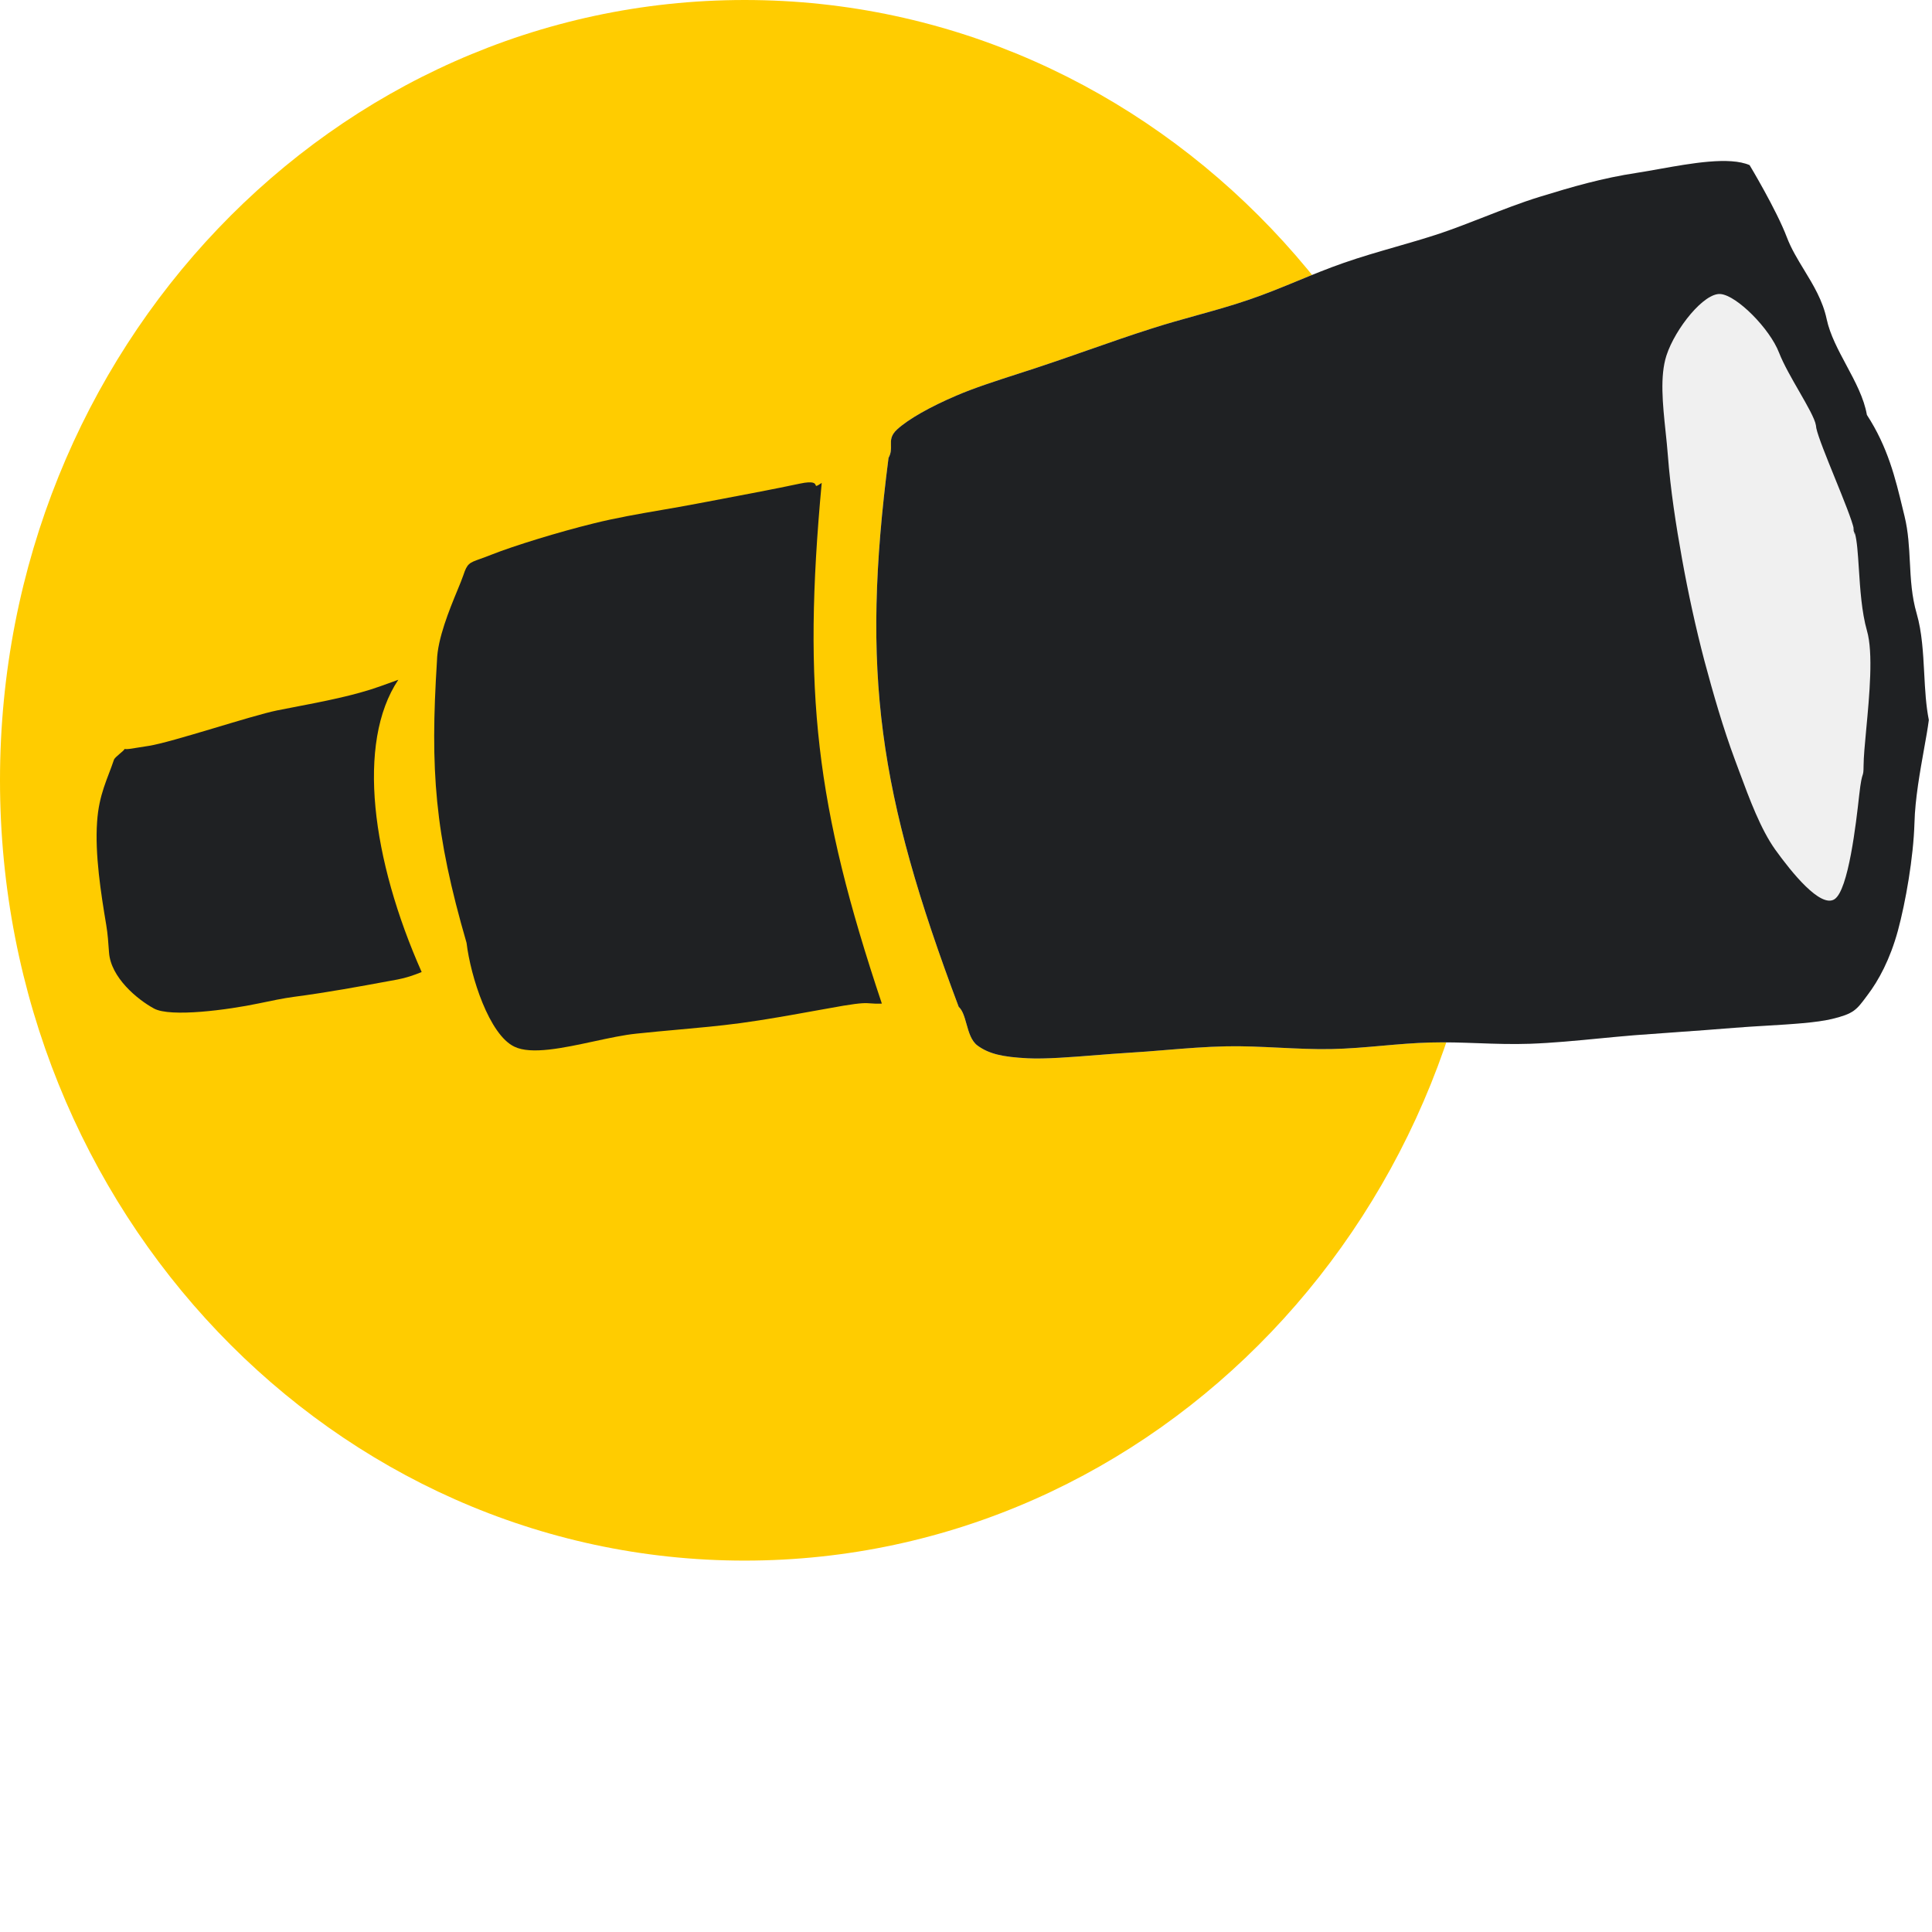
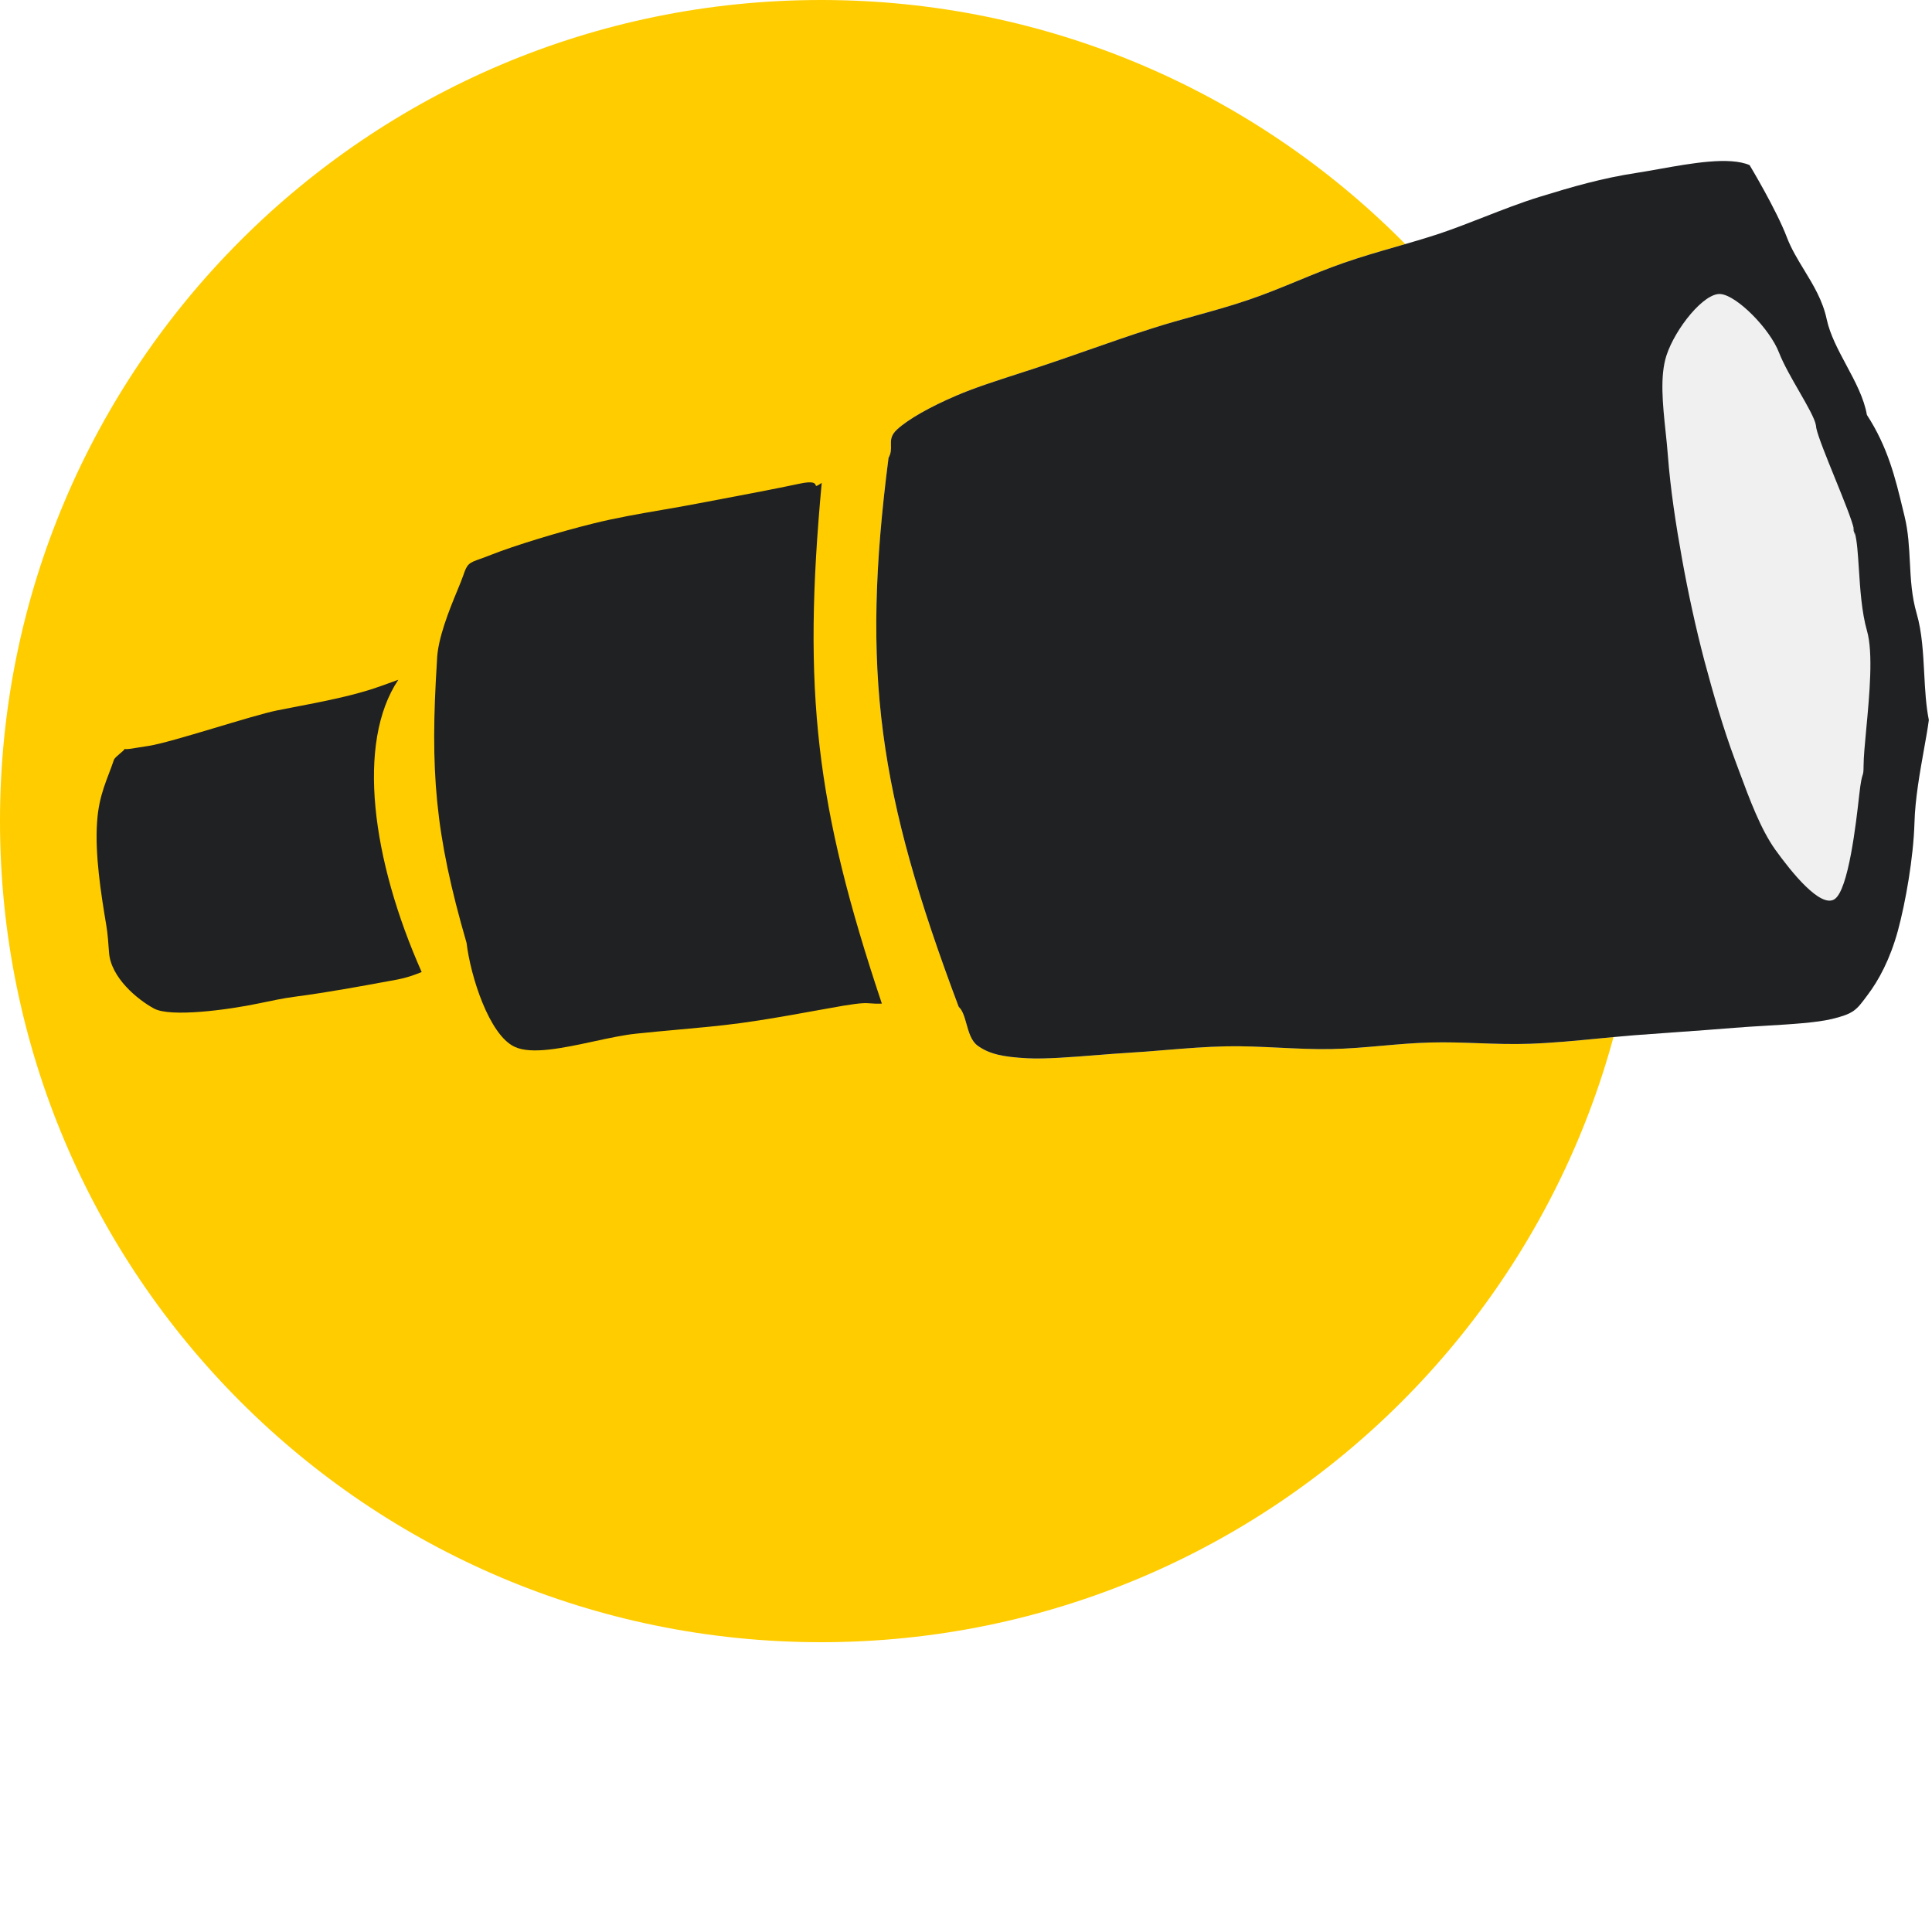
<svg xmlns="http://www.w3.org/2000/svg" width="120" height="120" viewBox="0 0 120 120" fill="none">
-   <path d="M46.253 -7.97648e-07C71.798 -2.12344e-06 92.506 21.698 92.507 48.465C92.507 75.232 71.798 96.931 46.254 96.932C20.709 96.932 2.21622e-06 75.232 8.35794e-07 48.465C0 21.698 20.708 6.85024e-05 46.253 -7.97648e-07Z" fill="#FFCC00" />
+   <path d="M51 -8.79507e-07C79.166 -2.2968e-06 102 22.833 102 50.999C102 79.165 79.167 102 51.001 102C22.834 102 2.37835e-06 79.166 8.79495e-07 50.999C0 22.833 22.834 7.20662e-05 51 -8.79507e-07Z" fill="#FFCC00" />
  <path d="M60.029 63.6C59.908 63.169 59.792 62.758 59.546 62.535C54.558 49.256 53.468 41.79 55.189 28.436C55.352 28.146 55.345 27.898 55.339 27.66C55.33 27.341 55.322 27.039 55.721 26.673C56.428 26.025 57.794 25.257 59.4 24.573C60.468 24.11 61.854 23.662 63.261 23.208C63.958 22.983 64.661 22.756 65.332 22.525C66.076 22.273 66.836 22.007 67.601 21.739L67.603 21.739C68.929 21.275 70.27 20.805 71.565 20.396C72.484 20.1 73.397 19.847 74.304 19.595C75.402 19.29 76.491 18.988 77.572 18.616C78.595 18.27 79.598 17.857 80.601 17.444C81.543 17.056 82.486 16.668 83.446 16.335C84.516 15.96 85.593 15.65 86.68 15.336C87.591 15.074 88.509 14.809 89.436 14.503C90.334 14.199 91.246 13.843 92.162 13.486C93.321 13.033 94.485 12.579 95.627 12.227C97.669 11.599 99.523 11.059 101.693 10.732C102.112 10.667 102.572 10.585 103.051 10.499C105.061 10.14 107.421 9.718 108.67 10.256C108.67 10.256 110.335 13.024 110.985 14.739C111.254 15.448 111.652 16.102 112.057 16.766C112.63 17.708 113.215 18.67 113.46 19.834C113.665 20.788 114.174 21.738 114.684 22.69C115.231 23.712 115.779 24.736 115.955 25.769C117.259 27.769 117.728 29.719 118.182 31.604L118.183 31.609C118.22 31.762 118.257 31.916 118.295 32.068C118.528 33.024 118.576 33.968 118.625 34.913C118.68 35.974 118.734 37.036 119.05 38.117C119.379 39.255 119.448 40.544 119.516 41.816C119.569 42.822 119.622 43.817 119.803 44.72C119.741 45.211 119.63 45.831 119.506 46.519C119.253 47.934 118.948 49.638 118.911 51.099C118.848 53.264 118.362 56.029 117.881 57.809C117.391 59.597 116.682 60.903 115.991 61.81L115.939 61.88C115.301 62.739 115.135 62.962 113.79 63.289C112.828 63.522 111.249 63.616 109.687 63.709C109.005 63.749 108.326 63.79 107.703 63.841C106.502 63.941 105.311 64.025 104.106 64.111L104.104 64.111L104.098 64.112C103.249 64.172 102.393 64.233 101.523 64.299C100.803 64.358 100.067 64.429 99.326 64.5C97.886 64.639 96.425 64.781 95.033 64.831C93.942 64.87 92.877 64.832 91.817 64.794C90.83 64.759 89.848 64.724 88.856 64.752C87.845 64.776 86.849 64.864 85.848 64.953C84.803 65.045 83.752 65.138 82.675 65.159C81.621 65.179 80.529 65.126 79.437 65.073C78.345 65.021 77.253 64.968 76.199 64.988C74.9 65.013 73.64 65.117 72.382 65.22C71.597 65.285 70.812 65.349 70.018 65.395C69.407 65.432 68.75 65.484 68.088 65.537C66.522 65.66 64.928 65.787 63.839 65.732C62.288 65.654 61.424 65.465 60.707 64.936C60.323 64.645 60.172 64.108 60.029 63.6Z" fill-rule="evenodd" clip-rule="evenodd" fill="#F0F0F0" />
  <path d="M60.029 63.6C59.908 63.169 59.792 62.758 59.546 62.535C54.558 49.256 53.468 41.79 55.189 28.436C55.352 28.146 55.345 27.898 55.339 27.66C55.33 27.341 55.322 27.039 55.721 26.673C56.428 26.025 57.794 25.257 59.4 24.573C60.468 24.11 61.854 23.662 63.261 23.208C63.958 22.983 64.661 22.756 65.332 22.525C66.076 22.273 66.836 22.007 67.601 21.739L67.603 21.739C68.929 21.275 70.27 20.805 71.564 20.396C72.484 20.1 73.397 19.847 74.304 19.595C75.402 19.29 76.491 18.988 77.572 18.616C78.595 18.27 79.598 17.857 80.601 17.444C81.543 17.056 82.485 16.668 83.445 16.335C84.516 15.96 85.593 15.65 86.68 15.336C87.591 15.074 88.509 14.809 89.436 14.503C90.334 14.199 91.246 13.843 92.162 13.486C93.321 13.033 94.485 12.579 95.627 12.227C97.669 11.599 99.523 11.059 101.693 10.732C102.112 10.667 102.572 10.585 103.051 10.499C105.06 10.14 107.421 9.718 108.67 10.256C108.67 10.256 110.335 13.024 110.985 14.739C111.254 15.448 111.652 16.102 112.056 16.766C112.63 17.708 113.215 18.67 113.46 19.834C113.665 20.788 114.174 21.738 114.684 22.69C115.231 23.712 115.779 24.736 115.955 25.769C117.258 27.769 117.728 29.719 118.182 31.604L118.183 31.608C118.22 31.762 118.257 31.916 118.295 32.068C118.528 33.024 118.576 33.968 118.625 34.913C118.679 35.974 118.734 37.036 119.05 38.117C119.379 39.255 119.448 40.544 119.516 41.816C119.569 42.822 119.622 43.817 119.803 44.72C119.741 45.211 119.63 45.831 119.506 46.519C119.253 47.934 118.948 49.638 118.911 51.099C118.848 53.264 118.362 56.029 117.881 57.809C117.391 59.597 116.682 60.903 115.991 61.81L115.939 61.88C115.301 62.739 115.135 62.962 113.79 63.289C112.828 63.522 111.249 63.616 109.687 63.709C109.005 63.749 108.326 63.79 107.703 63.841C106.502 63.941 105.311 64.025 104.105 64.111L104.104 64.111L104.098 64.112C103.249 64.172 102.393 64.233 101.522 64.299C100.803 64.358 100.067 64.429 99.326 64.5C97.885 64.639 96.425 64.781 95.033 64.83C93.942 64.869 92.876 64.832 91.817 64.794C90.83 64.759 89.848 64.724 88.856 64.752C87.845 64.776 86.849 64.864 85.848 64.953C84.803 65.045 83.752 65.138 82.675 65.159C81.621 65.179 80.529 65.126 79.437 65.073C78.345 65.021 77.253 64.968 76.198 64.988C74.9 65.013 73.64 65.117 72.382 65.22C71.597 65.285 70.812 65.349 70.018 65.395C69.407 65.432 68.75 65.484 68.088 65.537C66.522 65.66 64.928 65.787 63.839 65.732C62.288 65.654 61.424 65.465 60.707 64.936C60.323 64.645 60.172 64.108 60.029 63.6ZM111.752 24.313C111.285 23.502 110.779 22.621 110.501 21.909C109.926 20.41 107.881 18.356 106.87 18.263C105.851 18.162 104.057 20.398 103.508 22.074C103.09 23.362 103.274 25.109 103.453 26.81C103.506 27.31 103.558 27.807 103.594 28.286C103.754 30.396 104.093 32.599 104.476 34.723C104.859 36.848 105.319 38.963 105.864 41.042C106.419 43.113 107.033 45.243 107.759 47.191C107.849 47.431 107.939 47.673 108.029 47.918C108.678 49.667 109.354 51.489 110.256 52.762C111.285 54.196 113.073 56.408 113.941 55.854C114.81 55.299 115.287 51.114 115.476 49.407C115.577 48.495 115.647 48.278 115.691 48.142C115.729 48.023 115.748 47.965 115.75 47.562C115.753 47.028 115.829 46.214 115.916 45.285C116.112 43.205 116.361 40.55 115.96 39.173C115.631 38.022 115.536 36.554 115.456 35.309C115.396 34.389 115.345 33.591 115.213 33.133C115.201 33.093 115.191 33.056 115.181 33.024C115.177 33.012 115.174 33 115.171 32.989C114.953 32.262 115.308 33.729 115.164 32.951C115.162 32.943 115.161 32.935 115.159 32.926C115.155 32.905 115.15 32.881 115.146 32.856C115.042 32.336 114.508 31.021 113.975 29.707C113.451 28.415 112.927 27.125 112.814 26.593C112.81 26.558 112.802 26.502 112.79 26.418C112.725 26.008 112.262 25.202 111.752 24.313Z" fill-rule="evenodd" clip-rule="evenodd" fill="#1F2123" />
  <path d="M6.601 57.465C6.27 55.491 5.888 53.06 6.031 51.046C6.146 49.328 6.677 48.39 7.076 47.193C7.138 47.009 7.699 46.648 7.74 46.519C7.819 46.534 7.927 46.534 8.071 46.512C8.349 46.466 8.751 46.404 9.232 46.329C10.693 46.101 15.614 44.448 17.213 44.125C17.555 44.057 17.904 43.99 18.255 43.922C20.088 43.57 21.998 43.203 23.591 42.636C24.009 42.488 24.392 42.351 24.74 42.222C22.119 46.141 23.094 53.404 26.19 60.374C25.699 60.578 25.186 60.746 24.691 60.839C24.516 60.871 24.339 60.903 24.161 60.936C22.332 61.274 20.34 61.641 18.268 61.914C17.612 62 16.854 62.159 16.073 62.323C14.148 62.727 10.591 63.198 9.568 62.643C8.523 62.077 6.881 60.709 6.772 59.16C6.732 58.58 6.691 57.998 6.601 57.465ZM28.979 58.564C29.23 60.66 30.388 64.273 31.951 65.012C32.998 65.52 34.991 65.09 36.895 64.68C37.832 64.478 38.748 64.28 39.519 64.202C40.42 64.106 41.269 64.03 42.096 63.955C43.402 63.837 44.655 63.725 45.976 63.549C47.487 63.347 49.209 63.035 50.694 62.767C51.311 62.655 51.888 62.551 52.39 62.465C53.52 62.279 53.767 62.297 54.084 62.322C54.249 62.334 54.434 62.348 54.774 62.336C50.662 50.043 49.836 42.962 51.038 29.994C50.696 30.226 50.687 30.203 50.66 30.13C50.624 30.034 50.556 29.852 49.673 30.04C48.276 30.341 45.908 30.788 43.889 31.17C43.68 31.209 43.474 31.248 43.273 31.286C42.545 31.426 41.814 31.552 41.084 31.678C39.668 31.922 38.254 32.165 36.856 32.514C34.729 33.035 31.89 33.909 30.548 34.443C30.256 34.56 30.022 34.644 29.831 34.712C29.14 34.958 29.019 35.001 28.779 35.728C28.703 35.954 28.571 36.274 28.414 36.656C27.918 37.859 27.172 39.671 27.141 41.04C26.712 47.861 26.996 51.731 28.979 58.564Z" fill="#1F2123" />
</svg>
